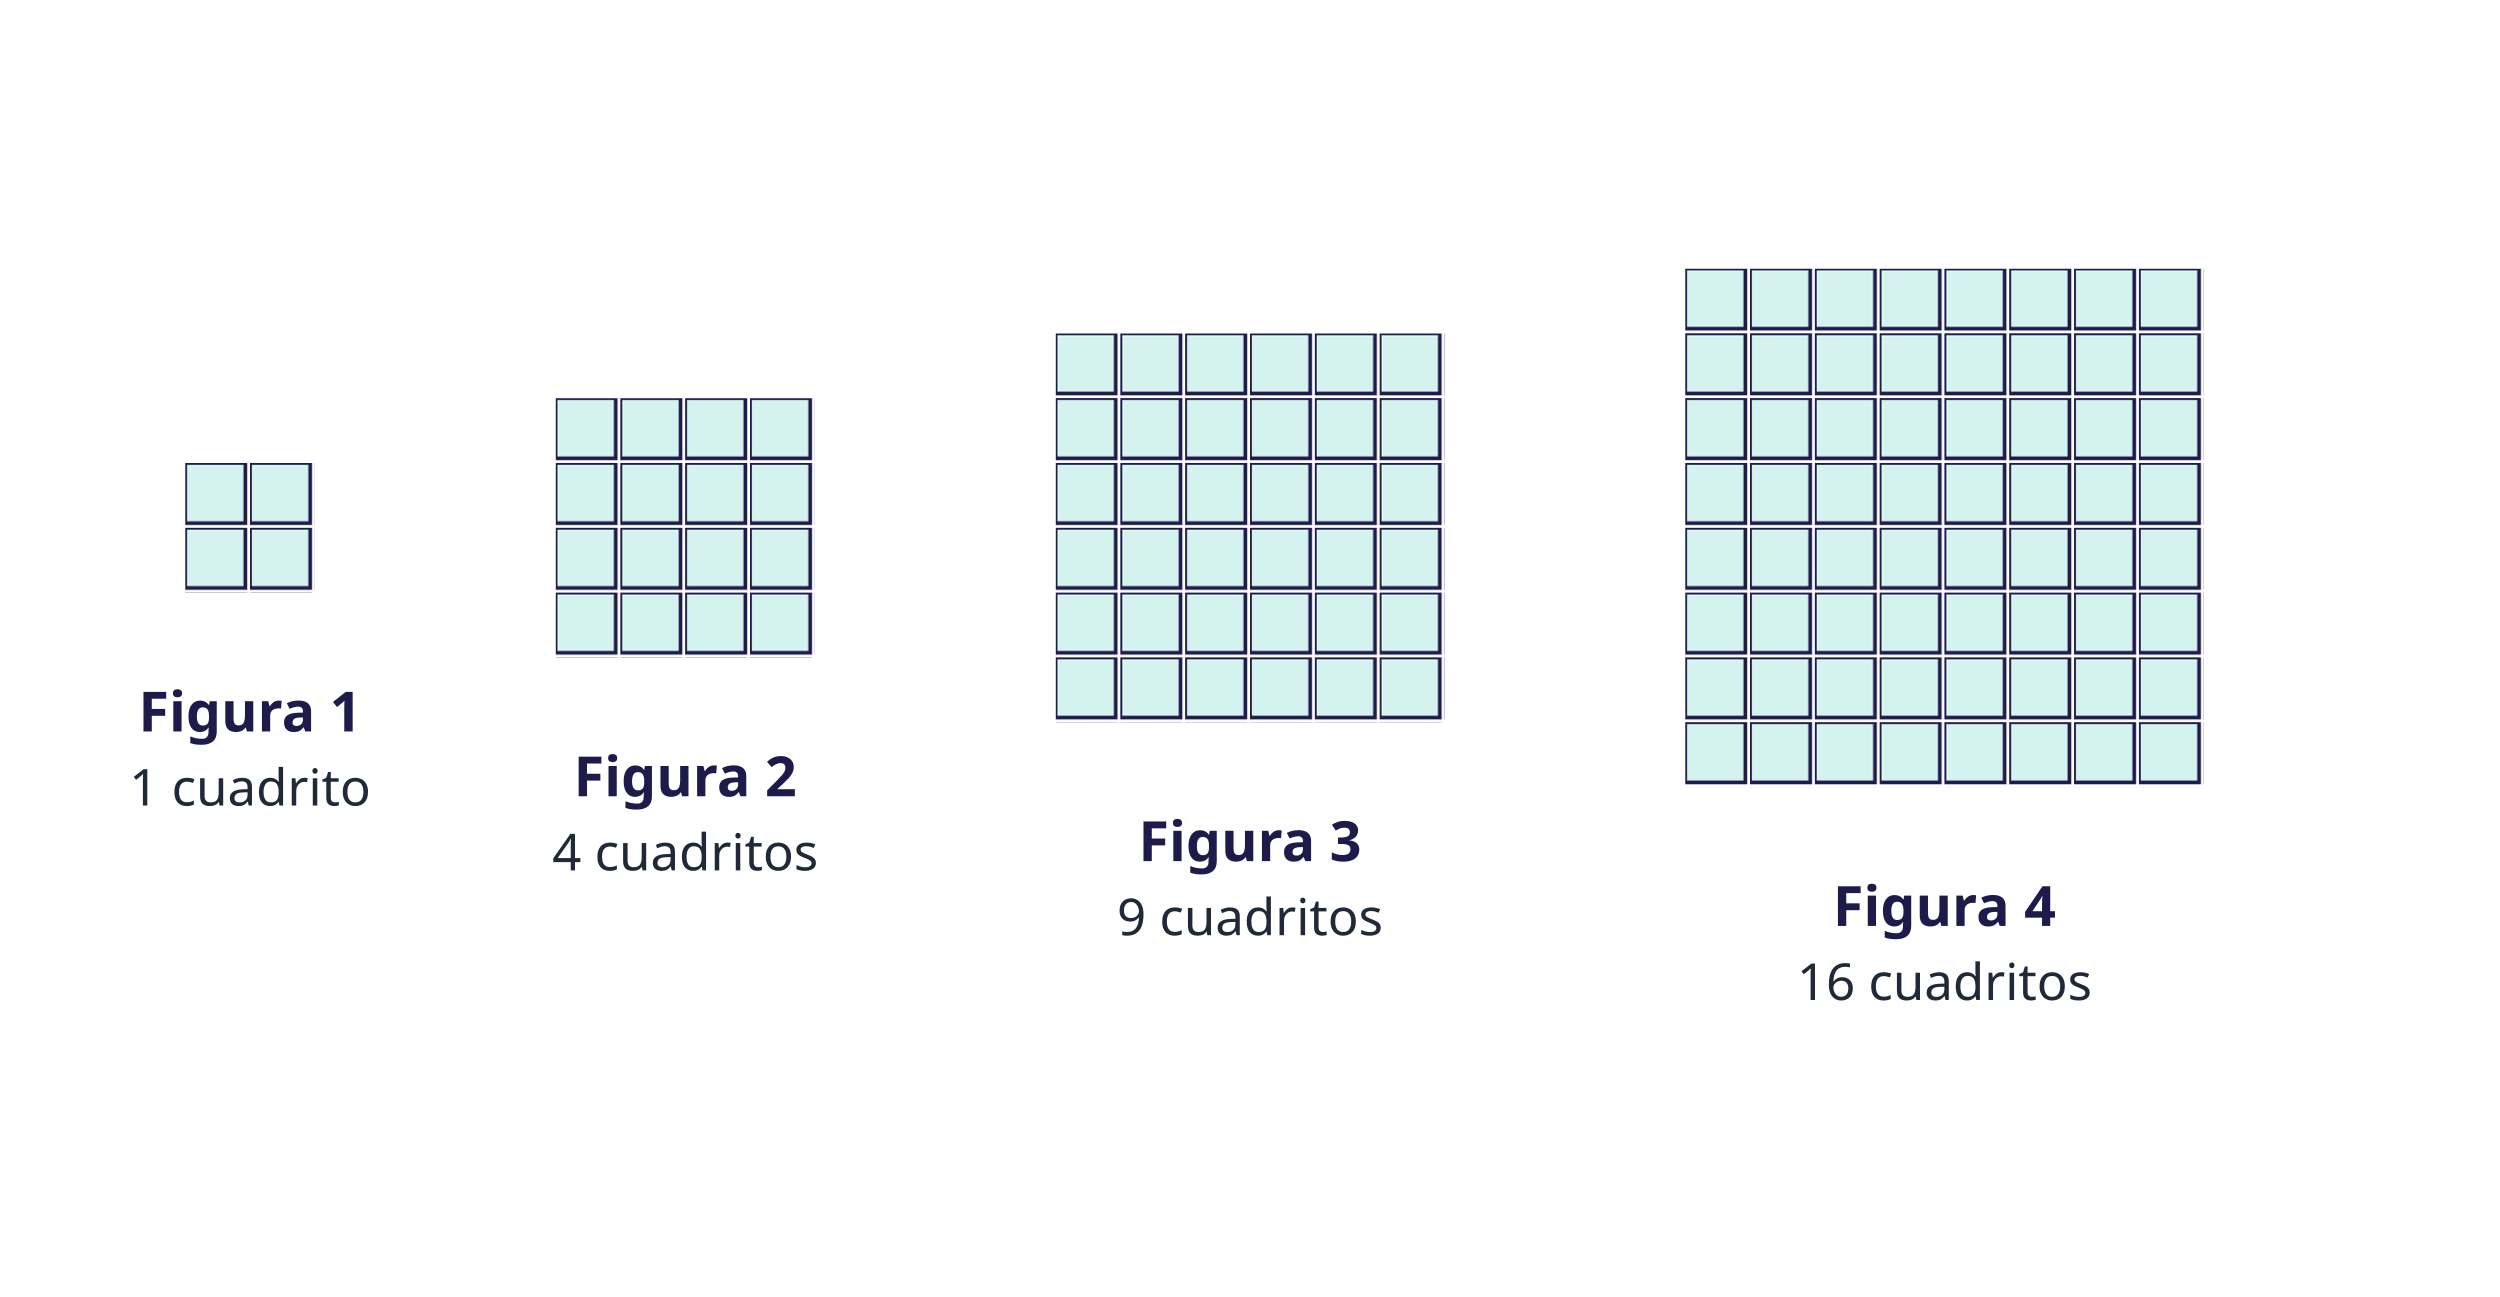
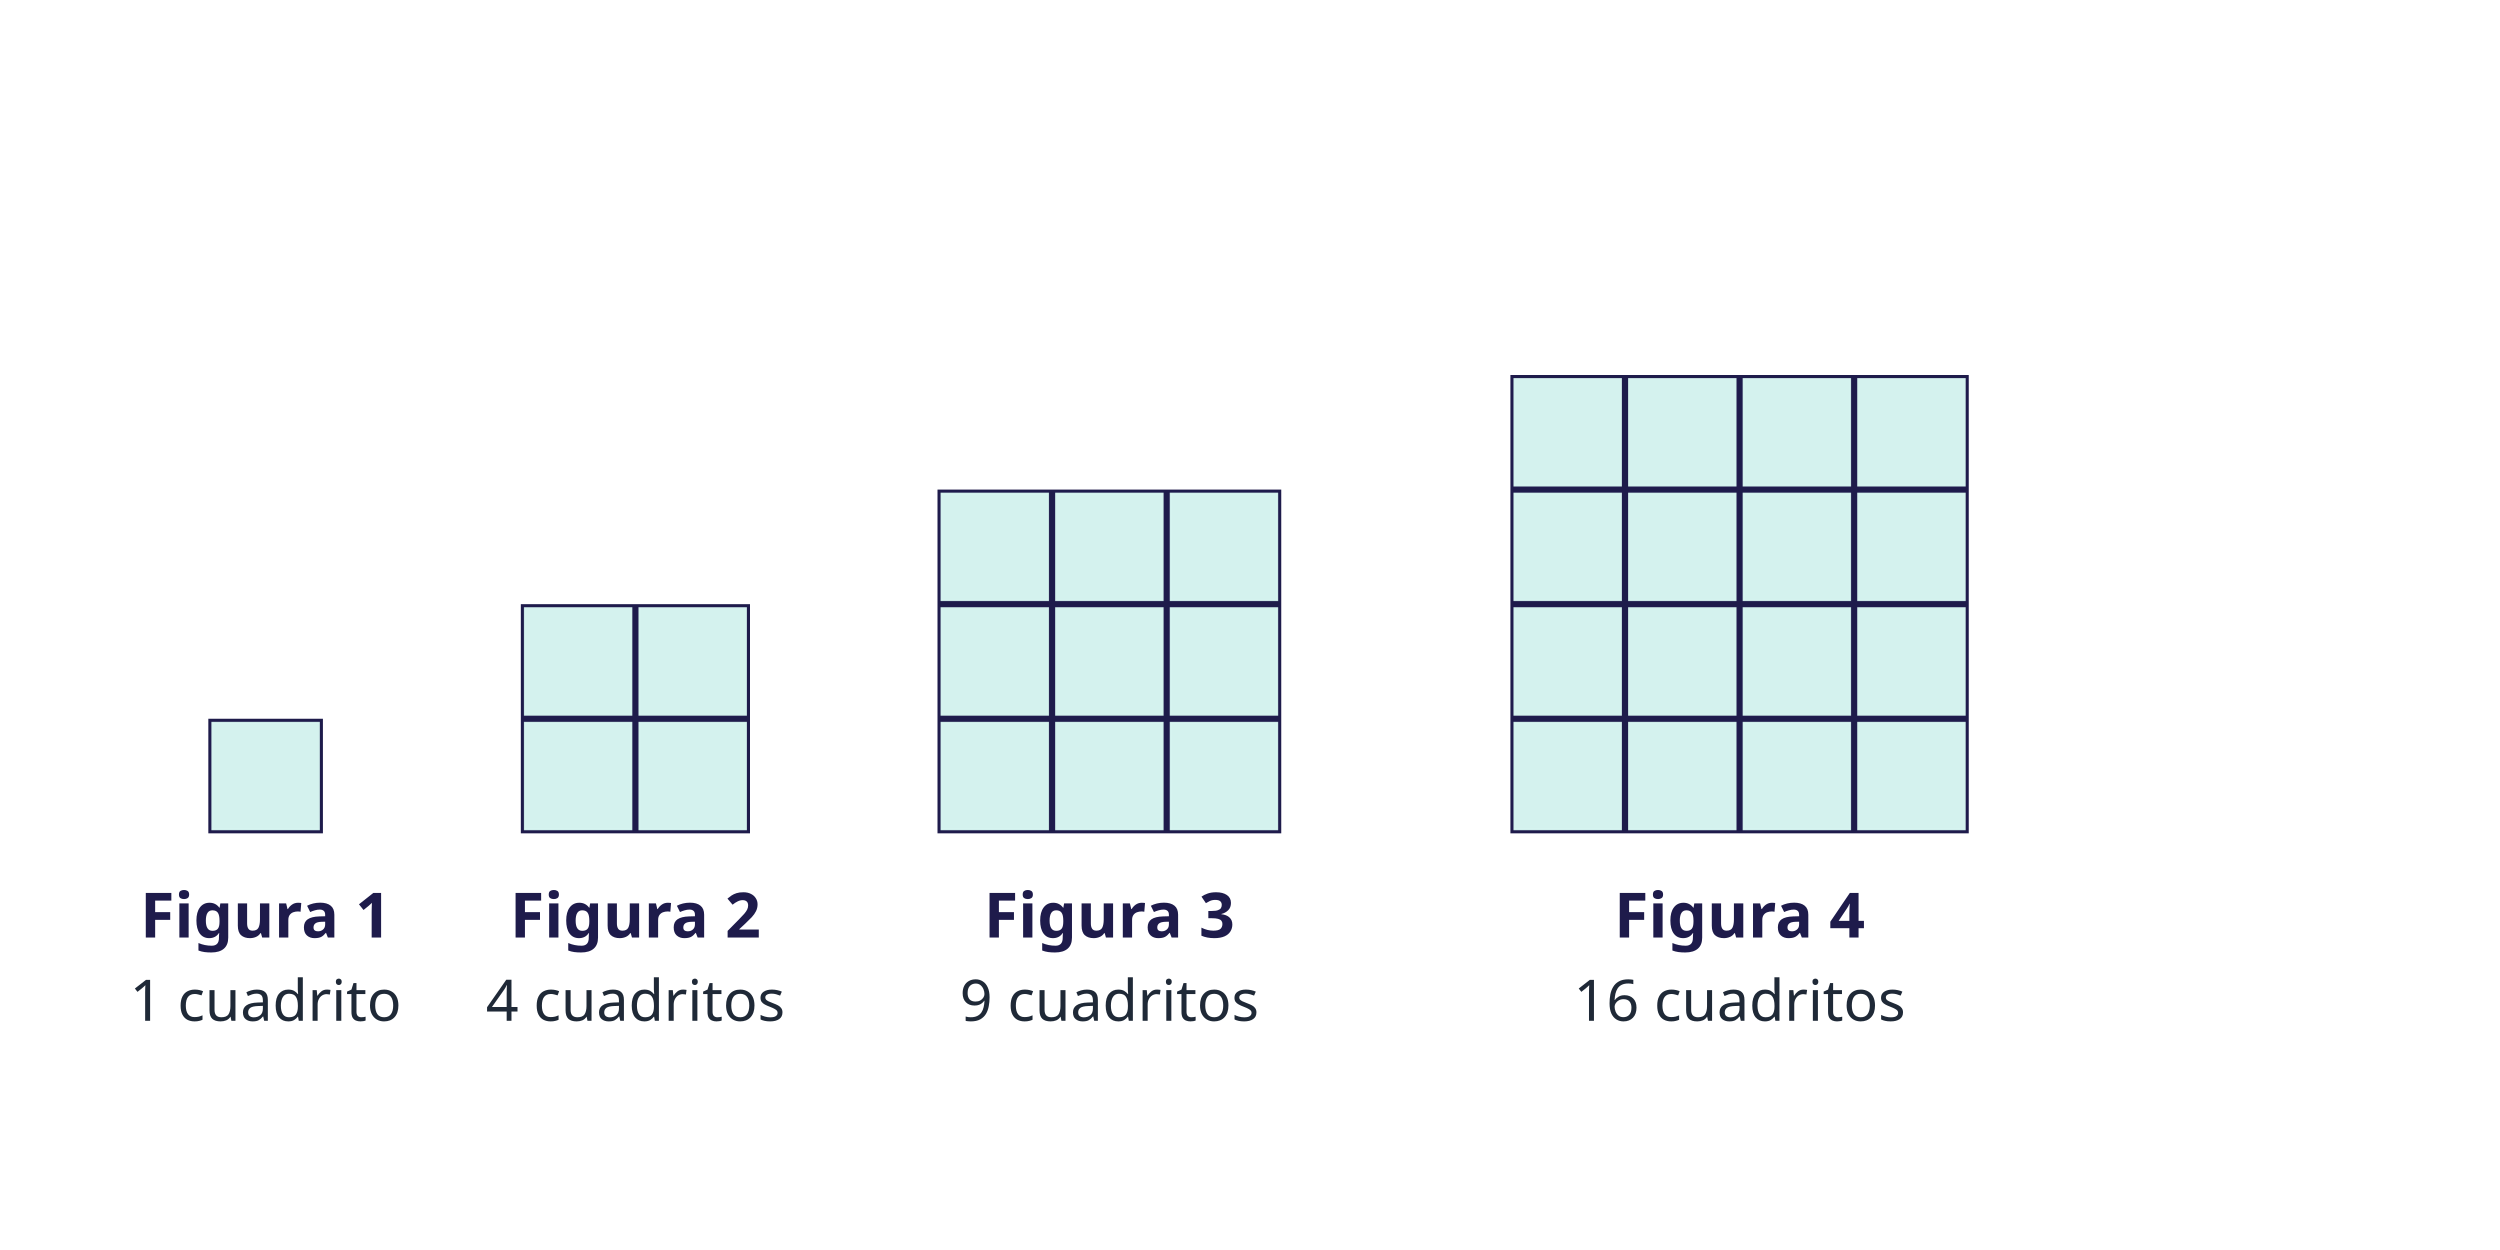
- <svg xmlns="http://www.w3.org/2000/svg" viewBox="0 0 540 280" role="img" aria-labelledby="t2 d2">
+ <svg xmlns="http://www.w3.org/2000/svg" viewBox="0 0 480 240" role="img" aria-labelledby="t2 d2">
  <defs>
-     <pattern id="hp" patternUnits="userSpaceOnUse" width="14" height="14">
-       <rect width="13" height="13" fill="#14B8A6" fill-opacity="0.18" stroke="#1E1B4B" stroke-width="0.8" />
+     <pattern id="hp" patternUnits="userSpaceOnUse" width="22" height="22">
+       <rect width="22" height="22" fill="#14B8A6" fill-opacity="0.18" />
+       <rect width="22" height="22" fill="none" stroke="#1E1B4B" stroke-width="1.2" />
    </pattern>
  </defs>
-   <g transform="translate(40, 100)">
-     <rect width="28" height="28" fill="url(#hp)" />
-     <text x="14" y="58" text-anchor="middle" font-family="ui-sans-serif, system-ui, sans-serif" font-size="12" font-weight="700" fill="#1E1B4B">Figura 1</text>
-     <text x="14" y="74" text-anchor="middle" font-family="ui-sans-serif, system-ui, sans-serif" font-size="11" fill="#1F2937">1 cuadrito</text>
+   <g transform="translate(40, 138)">
+     <rect width="22" height="22" fill="url(#hp)" />
+     <text x="11" y="42" text-anchor="middle" font-family="ui-sans-serif, system-ui, sans-serif" font-size="12" font-weight="700" fill="#1E1B4B">Figura 1</text>
+     <text x="11" y="58" text-anchor="middle" font-family="ui-sans-serif, system-ui, sans-serif" font-size="11" fill="#1F2937">1 cuadrito</text>
  </g>
-   <g transform="translate(120, 86)">
-     <rect width="56" height="56" fill="url(#hp)" />
-     <text x="28" y="86" text-anchor="middle" font-family="ui-sans-serif, system-ui, sans-serif" font-size="12" font-weight="700" fill="#1E1B4B">Figura 2</text>
-     <text x="28" y="102" text-anchor="middle" font-family="ui-sans-serif, system-ui, sans-serif" font-size="11" fill="#1F2937">4 cuadritos</text>
+   <g transform="translate(100, 116)">
+     <rect width="44" height="44" fill="url(#hp)" />
+     <text x="22" y="64" text-anchor="middle" font-family="ui-sans-serif, system-ui, sans-serif" font-size="12" font-weight="700" fill="#1E1B4B">Figura 2</text>
+     <text x="22" y="80" text-anchor="middle" font-family="ui-sans-serif, system-ui, sans-serif" font-size="11" fill="#1F2937">4 cuadritos</text>
  </g>
-   <g transform="translate(228, 72)">
-     <rect width="84" height="84" fill="url(#hp)" />
-     <text x="42" y="114" text-anchor="middle" font-family="ui-sans-serif, system-ui, sans-serif" font-size="12" font-weight="700" fill="#1E1B4B">Figura 3</text>
-     <text x="42" y="130" text-anchor="middle" font-family="ui-sans-serif, system-ui, sans-serif" font-size="11" fill="#1F2937">9 cuadritos</text>
+   <g transform="translate(180, 94)">
+     <rect width="66" height="66" fill="url(#hp)" />
+     <text x="33" y="86" text-anchor="middle" font-family="ui-sans-serif, system-ui, sans-serif" font-size="12" font-weight="700" fill="#1E1B4B">Figura 3</text>
+     <text x="33" y="102" text-anchor="middle" font-family="ui-sans-serif, system-ui, sans-serif" font-size="11" fill="#1F2937">9 cuadritos</text>
  </g>
-   <g transform="translate(364, 58)">
-     <rect width="112" height="112" fill="url(#hp)" />
-     <text x="56" y="142" text-anchor="middle" font-family="ui-sans-serif, system-ui, sans-serif" font-size="12" font-weight="700" fill="#1E1B4B">Figura 4</text>
-     <text x="56" y="158" text-anchor="middle" font-family="ui-sans-serif, system-ui, sans-serif" font-size="11" fill="#1F2937">16 cuadritos</text>
+   <g transform="translate(290, 72)">
+     <rect width="88" height="88" fill="url(#hp)" />
+     <text x="44" y="108" text-anchor="middle" font-family="ui-sans-serif, system-ui, sans-serif" font-size="12" font-weight="700" fill="#1E1B4B">Figura 4</text>
+     <text x="44" y="124" text-anchor="middle" font-family="ui-sans-serif, system-ui, sans-serif" font-size="11" fill="#1F2937">16 cuadritos</text>
  </g>
</svg>
